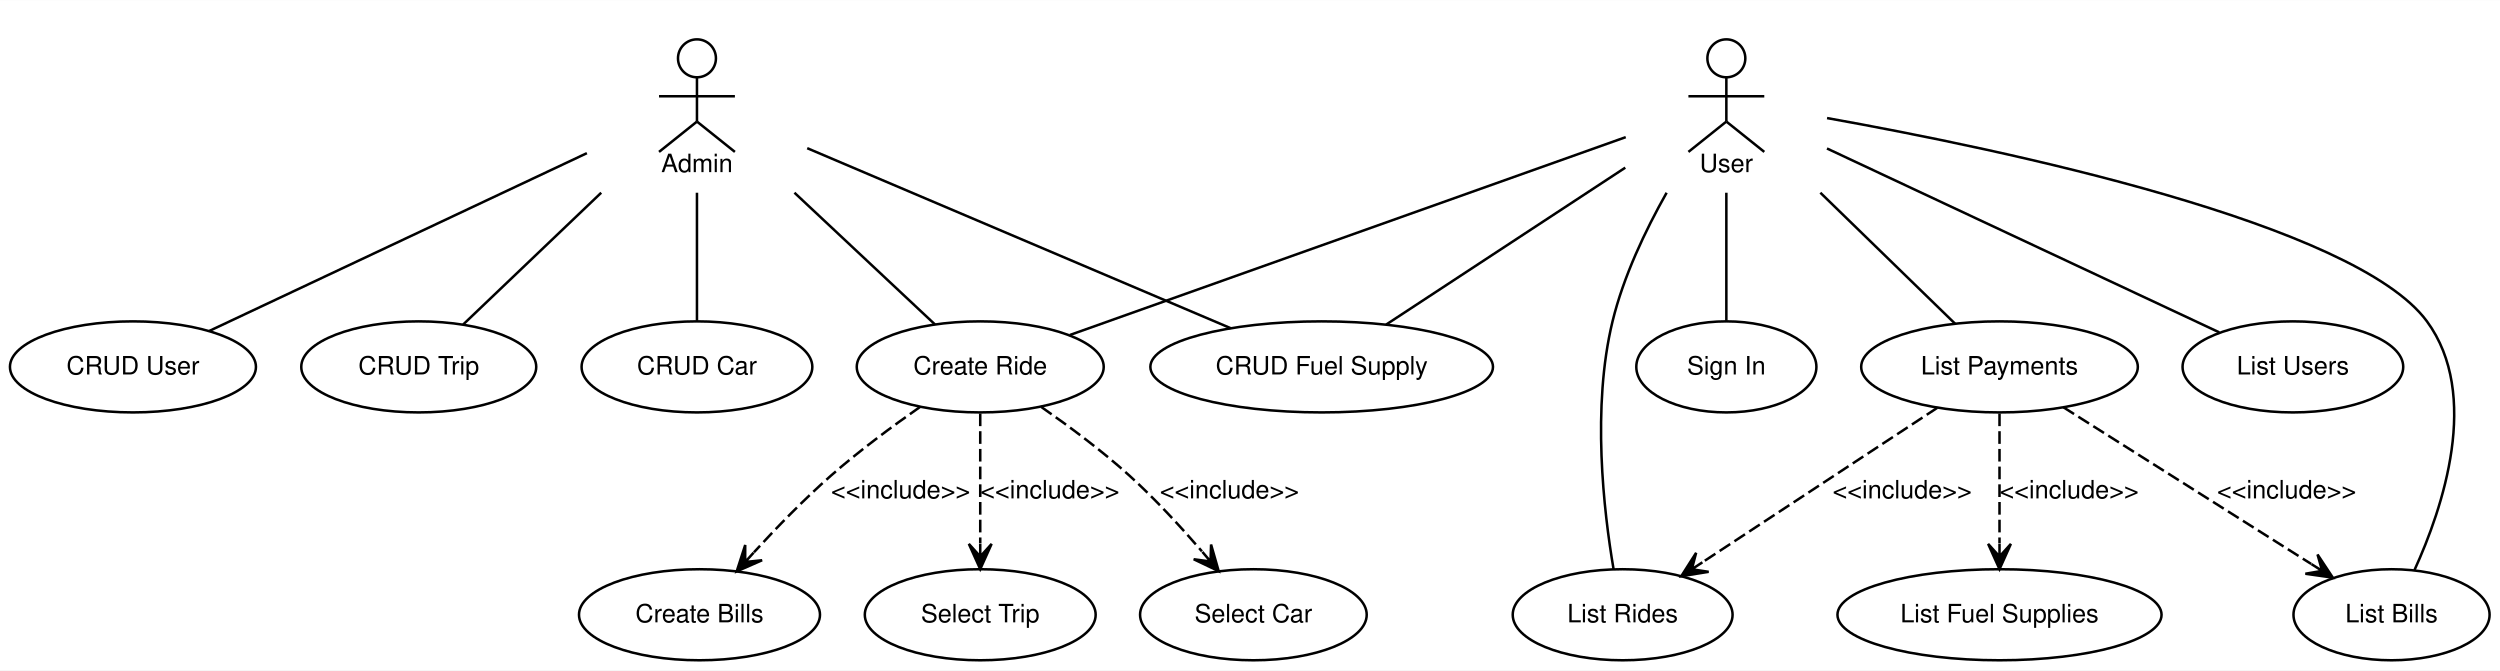
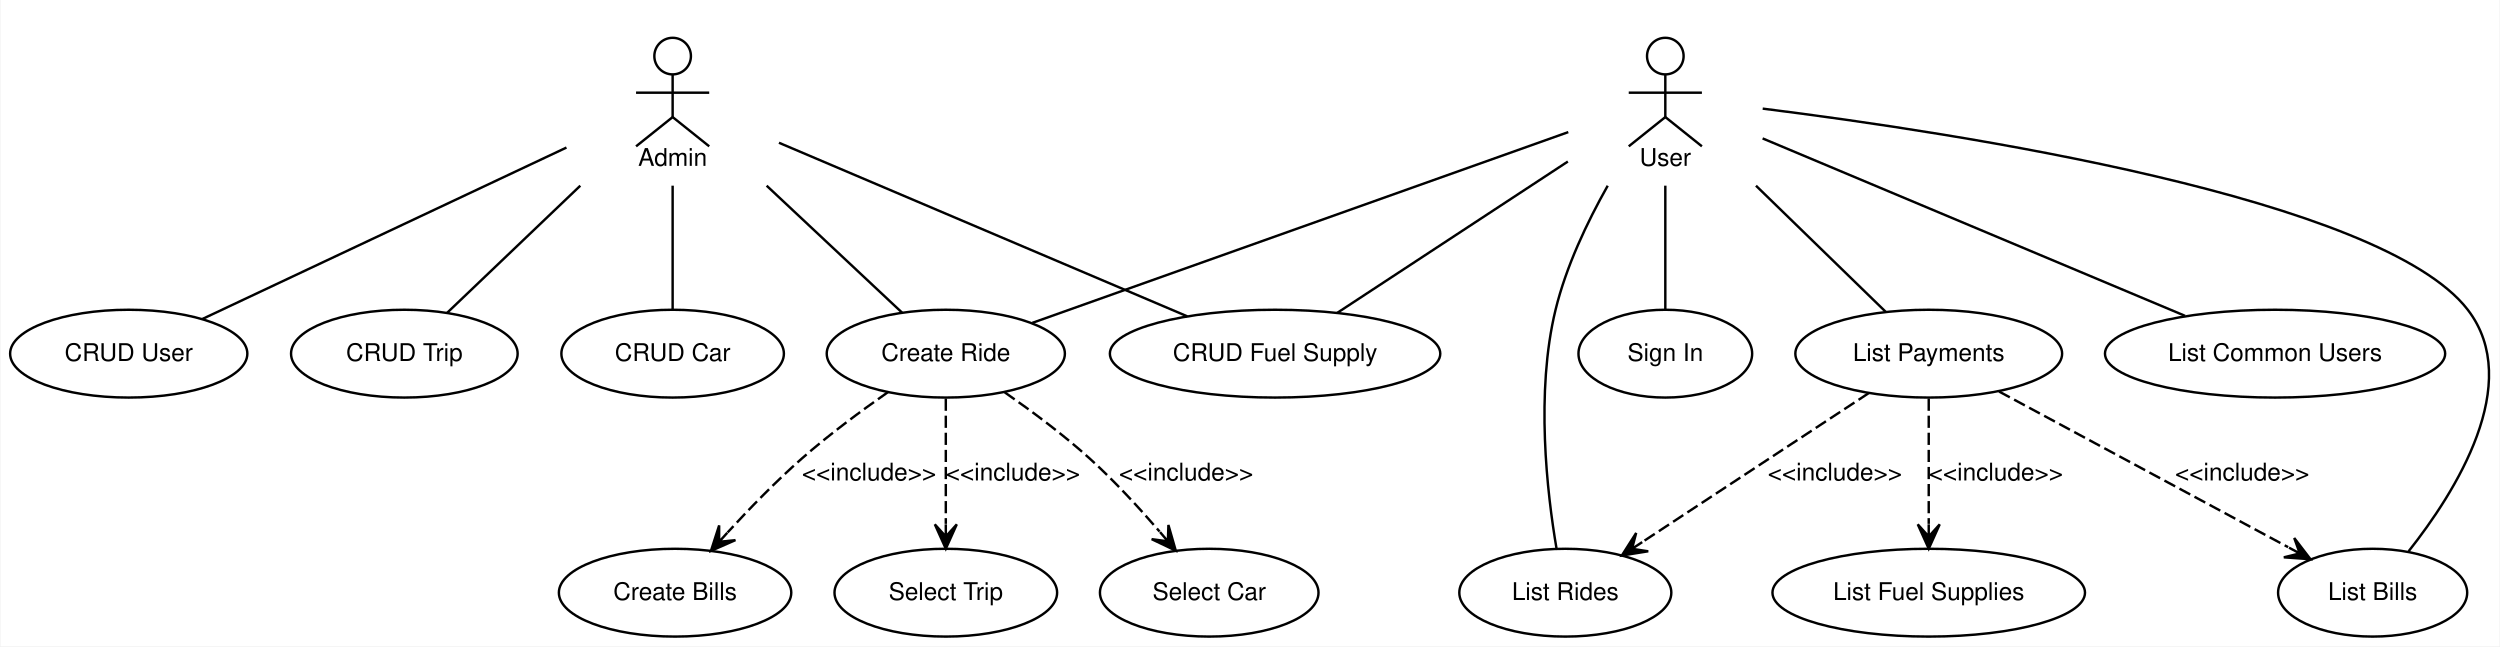
- <svg xmlns="http://www.w3.org/2000/svg" width="988pt" height="265pt" viewBox="0.00 0.00 988.45 265.00">
+ <svg xmlns="http://www.w3.org/2000/svg" width="1025pt" height="265pt" viewBox="0.00 0.00 1024.57 265.00">
  <g id="graph0" class="graph" transform="scale(1 1) rotate(0) translate(4 261)">
-     <polygon fill="#ffffff" stroke="transparent" points="-4,4 -4,-261 984.449,-261 984.449,4 -4,4" />
+     <polygon fill="#ffffff" stroke="transparent" points="-4,4 -4,-261 1020.566,-261 1020.566,4 -4,4" />
    <g id="node1" class="node">
      <g transform="translate(271.5652,-218)" style="fill:none;stroke:black;stroke-width:1px">
        <circle cx="0" cy="-20" r="7.5" />
        <line x1="0" y1="-12.5" x2="0" y2="5" />
        <line x1="-15" y1="-5" x2="15" y2="-5" />
        <line x1="0" y1="5" x2="-15" y2="17" />
        <line x1="0" y1="5" x2="15" y2="17" />
      </g>
      <text text-anchor="middle" x="271.565" y="-193" font-family="Helvetica,sans-Serif" font-size="10.00" fill="#000000">Admin</text>
    </g>
    <g id="node2" class="node">
      <ellipse fill="none" stroke="#000000" cx="48.565" cy="-116" rx="48.631" ry="18" />
      <text text-anchor="middle" x="48.565" y="-113" font-family="Helvetica,sans-Serif" font-size="10.00" fill="#000000">CRUD User</text>
    </g>
    <g id="edge1" class="edge">
      <path fill="none" stroke="#000000" d="M228.039,-200.506C184.056,-179.796 117.254,-148.342 78.766,-130.22" />
    </g>
    <g id="node3" class="node">
      <ellipse fill="none" stroke="#000000" cx="161.565" cy="-116" rx="46.452" ry="18" />
      <text text-anchor="middle" x="161.565" y="-113" font-family="Helvetica,sans-Serif" font-size="10.00" fill="#000000">CRUD Trip</text>
    </g>
    <g id="edge2" class="edge">
      <path fill="none" stroke="#000000" d="M233.709,-184.865C215.19,-167.187 193.789,-146.759 179.134,-132.77" />
    </g>
    <g id="node4" class="node">
      <ellipse fill="none" stroke="#000000" cx="383.565" cy="-116" rx="48.825" ry="18" />
      <text text-anchor="middle" x="383.565" y="-113" font-family="Helvetica,sans-Serif" font-size="10.00" fill="#000000">Create Ride</text>
    </g>
    <g id="edge3" class="edge">
      <path fill="none" stroke="#000000" d="M310.109,-184.865C328.966,-167.187 350.756,-146.759 365.677,-132.77" />
    </g>
    <g id="node5" class="node">
      <ellipse fill="none" stroke="#000000" cx="271.565" cy="-116" rx="45.617" ry="18" />
      <text text-anchor="middle" x="271.565" y="-113" font-family="Helvetica,sans-Serif" font-size="10.00" fill="#000000">CRUD Car</text>
    </g>
    <g id="edge4" class="edge">
      <path fill="none" stroke="#000000" d="M271.565,-184.865C271.565,-167.78 271.565,-148.127 271.565,-134.2" />
    </g>
    <g id="node6" class="node">
      <ellipse fill="none" stroke="#000000" cx="518.565" cy="-116" rx="67.735" ry="18" />
      <text text-anchor="middle" x="518.565" y="-113" font-family="Helvetica,sans-Serif" font-size="10.00" fill="#000000">CRUD Fuel Supply</text>
    </g>
    <g id="edge5" class="edge">
      <path fill="none" stroke="#000000" d="M315.155,-202.47C362.797,-182.217 438.243,-150.145 482.625,-131.278" />
    </g>
    <g id="node9" class="node">
      <ellipse fill="none" stroke="#000000" cx="272.565" cy="-18" rx="47.643" ry="18" />
      <text text-anchor="middle" x="272.565" y="-15" font-family="Helvetica,sans-Serif" font-size="10.00" fill="#000000">Create Bills</text>
    </g>
    <g id="edge9" class="edge">
      <path fill="none" stroke="#000000" stroke-dasharray="5,2" d="M359.818,-100.203C348.732,-92.456 335.577,-82.716 324.535,-73 313.952,-63.687 303.109,-52.517 294.084,-42.684" />
      <polygon fill="#000000" stroke="#000000" points="287.276,-35.145 297.318,-39.55 290.627,-38.856 293.978,-42.566 293.978,-42.566 293.978,-42.566 290.627,-38.856 290.639,-45.583 287.276,-35.145 287.276,-35.145" />
      <text text-anchor="middle" x="352.08" y="-64" font-family="Helvetica,sans-Serif" font-size="10.00" fill="#000000">&lt;&lt;include&gt;&gt;</text>
    </g>
    <g id="node10" class="node">
      <ellipse fill="none" stroke="#000000" cx="383.565" cy="-18" rx="45.639" ry="18" />
      <text text-anchor="middle" x="383.565" y="-15" font-family="Helvetica,sans-Serif" font-size="10.00" fill="#000000">Select Trip</text>
    </g>
    <g id="edge10" class="edge">
      <path fill="none" stroke="#000000" stroke-dasharray="5,2" d="M383.565,-97.567C383.565,-83.103 383.565,-62.724 383.565,-46.211" />
      <polygon fill="#000000" stroke="#000000" points="383.565,-36.019 388.065,-46.019 383.565,-41.019 383.565,-46.019 383.565,-46.019 383.565,-46.019 383.565,-41.019 379.065,-46.019 383.565,-36.019 383.565,-36.019" />
      <text text-anchor="middle" x="411.08" y="-64" font-family="Helvetica,sans-Serif" font-size="10.00" fill="#000000">&lt;&lt;include&gt;&gt;</text>
    </g>
    <g id="node11" class="node">
      <ellipse fill="none" stroke="#000000" cx="491.565" cy="-18" rx="44.805" ry="18" />
      <text text-anchor="middle" x="491.565" y="-15" font-family="Helvetica,sans-Serif" font-size="10.00" fill="#000000">Select Car</text>
    </g>
    <g id="edge11" class="edge">
      <path fill="none" stroke="#000000" stroke-dasharray="5,2" d="M407.716,-100.145C418.763,-92.461 431.766,-82.79 442.565,-73 452.632,-63.874 462.783,-52.849 471.215,-43.074" />
      <polygon fill="#000000" stroke="#000000" points="477.853,-35.225 474.831,-45.766 474.624,-39.043 471.395,-42.86 471.395,-42.86 471.395,-42.86 474.624,-39.043 467.959,-39.954 477.853,-35.225 477.853,-35.225" />
      <text text-anchor="middle" x="482.08" y="-64" font-family="Helvetica,sans-Serif" font-size="10.00" fill="#000000">&lt;&lt;include&gt;&gt;</text>
    </g>
    <g id="node7" class="node">
      <g transform="translate(678.5652,-218)" style="fill:none;stroke:black;stroke-width:1px">
        <circle cx="0" cy="-20" r="7.5" />
        <line x1="0" y1="-12.5" x2="0" y2="5" />
        <line x1="-15" y1="-5" x2="15" y2="-5" />
        <line x1="0" y1="5" x2="-15" y2="17" />
        <line x1="0" y1="5" x2="15" y2="17" />
      </g>
      <text text-anchor="middle" x="678.565" y="-193" font-family="Helvetica,sans-Serif" font-size="10.00" fill="#000000">User</text>
    </g>
    <g id="edge7" class="edge">
      <path fill="none" stroke="#000000" d="M638.78,-206.839C580.905,-186.239 474.381,-148.324 419.039,-128.626" />
    </g>
    <g id="edge8" class="edge">
      <path fill="none" stroke="#000000" d="M638.603,-194.775C608.984,-175.337 569.499,-149.425 544.05,-132.725" />
    </g>
    <g id="node8" class="node">
      <ellipse fill="none" stroke="#000000" cx="678.565" cy="-116" rx="35.606" ry="18" />
      <text text-anchor="middle" x="678.565" y="-113" font-family="Helvetica,sans-Serif" font-size="10.00" fill="#000000">Sign In</text>
    </g>
    <g id="edge6" class="edge">
      <path fill="none" stroke="#000000" d="M678.565,-184.865C678.565,-167.78 678.565,-148.127 678.565,-134.2" />
    </g>
    <g id="node12" class="node">
      <ellipse fill="none" stroke="#000000" cx="637.565" cy="-18" rx="43.464" ry="18" />
      <text text-anchor="middle" x="637.565" y="-15" font-family="Helvetica,sans-Serif" font-size="10.00" fill="#000000">List Rides</text>
    </g>
    <g id="edge12" class="edge">
      <path fill="none" stroke="#000000" d="M654.949,-184.858C646.434,-169.779 637.867,-151.68 633.565,-134 625.324,-100.127 630.048,-59.061 633.977,-35.992" />
    </g>
    <g id="node13" class="node">
-       <ellipse fill="none" stroke="#000000" cx="902.565" cy="-116" rx="43.626" ry="18" />
-       <text text-anchor="middle" x="902.565" y="-113" font-family="Helvetica,sans-Serif" font-size="10.00" fill="#000000">List Users</text>
+       <ellipse fill="none" stroke="#000000" cx="928.565" cy="-116" rx="69.741" ry="18" />
+       <text text-anchor="middle" x="928.565" y="-113" font-family="Helvetica,sans-Serif" font-size="10.00" fill="#000000">List Common Users</text>
    </g>
    <g id="edge13" class="edge">
-       <path fill="none" stroke="#000000" d="M718.354,-202.349C762.859,-181.487 833.883,-148.195 873.479,-129.634" />
+       <path fill="none" stroke="#000000" d="M718.455,-204.246C766.153,-184.213 845.337,-150.956 891.669,-131.496" />
    </g>
    <g id="node14" class="node">
-       <ellipse fill="none" stroke="#000000" cx="941.565" cy="-18" rx="38.768" ry="18" />
-       <text text-anchor="middle" x="941.565" y="-15" font-family="Helvetica,sans-Serif" font-size="10.00" fill="#000000">List Bills</text>
+       <ellipse fill="none" stroke="#000000" cx="968.565" cy="-18" rx="38.768" ry="18" />
+       <text text-anchor="middle" x="968.565" y="-15" font-family="Helvetica,sans-Serif" font-size="10.00" fill="#000000">List Bills</text>
    </g>
    <g id="edge14" class="edge">
-       <path fill="none" stroke="#000000" d="M718.381,-214.38C788.005,-201.904 927.191,-172.653 955.565,-134 976.932,-104.893 961.817,-60.182 950.623,-35.638" />
+       <path fill="none" stroke="#000000" d="M718.49,-216.463C798.154,-206.503 972.243,-179.877 1007.565,-134 1030.767,-103.866 1002.455,-59.159 983.325,-34.992" />
    </g>
    <g id="node15" class="node">
      <ellipse fill="none" stroke="#000000" cx="786.565" cy="-116" rx="54.691" ry="18" />
      <text text-anchor="middle" x="786.565" y="-113" font-family="Helvetica,sans-Serif" font-size="10.00" fill="#000000">List Payments</text>
    </g>
    <g id="edge15" class="edge">
      <path fill="none" stroke="#000000" d="M715.733,-184.865C733.794,-167.306 754.646,-147.033 769.025,-133.053" />
    </g>
    <g id="edge16" class="edge">
      <path fill="none" stroke="#000000" stroke-dasharray="5,2" d="M761.961,-99.817C736.602,-83.138 696.969,-57.071 669.273,-38.855" />
      <polygon fill="#000000" stroke="#000000" points="660.734,-33.239 671.562,-34.974 664.912,-35.986 669.089,-38.734 669.089,-38.734 669.089,-38.734 664.912,-35.986 666.616,-42.493 660.734,-33.239 660.734,-33.239" />
      <text text-anchor="middle" x="748.08" y="-64" font-family="Helvetica,sans-Serif" font-size="10.00" fill="#000000">&lt;&lt;include&gt;&gt;</text>
    </g>
    <g id="edge17" class="edge">
-       <path fill="none" stroke="#000000" stroke-dasharray="5,2" d="M811.814,-100.037C838.557,-83.128 880.837,-56.396 909.819,-38.072" />
-       <polygon fill="#000000" stroke="#000000" points="918.355,-32.675 912.308,-41.822 914.129,-35.347 909.903,-38.019 909.903,-38.019 909.903,-38.019 914.129,-35.347 907.498,-34.215 918.355,-32.675 918.355,-32.675" />
-       <text text-anchor="middle" x="900.08" y="-64" font-family="Helvetica,sans-Serif" font-size="10.00" fill="#000000">&lt;&lt;include&gt;&gt;</text>
+       <path fill="none" stroke="#000000" stroke-dasharray="5,2" d="M815.404,-100.472C847.562,-83.156 899.559,-55.157 933.904,-36.664" />
+       <polygon fill="#000000" stroke="#000000" points="943.092,-31.716 936.421,-40.419 938.69,-34.087 934.287,-36.457 934.287,-36.457 934.287,-36.457 938.69,-34.087 932.154,-32.495 943.092,-31.716 943.092,-31.716" />
+       <text text-anchor="middle" x="915.08" y="-64" font-family="Helvetica,sans-Serif" font-size="10.00" fill="#000000">&lt;&lt;include&gt;&gt;</text>
    </g>
    <g id="node16" class="node">
      <ellipse fill="none" stroke="#000000" cx="786.565" cy="-18" rx="64.072" ry="18" />
      <text text-anchor="middle" x="786.565" y="-15" font-family="Helvetica,sans-Serif" font-size="10.00" fill="#000000">List Fuel Supplies</text>
    </g>
    <g id="edge18" class="edge">
      <path fill="none" stroke="#000000" stroke-dasharray="5,2" d="M786.565,-97.567C786.565,-83.103 786.565,-62.724 786.565,-46.211" />
      <polygon fill="#000000" stroke="#000000" points="786.565,-36.019 791.065,-46.019 786.565,-41.019 786.565,-46.019 786.565,-46.019 786.565,-46.019 786.565,-41.019 782.065,-46.019 786.565,-36.019 786.565,-36.019" />
      <text text-anchor="middle" x="814.08" y="-64" font-family="Helvetica,sans-Serif" font-size="10.00" fill="#000000">&lt;&lt;include&gt;&gt;</text>
    </g>
  </g>
</svg>
